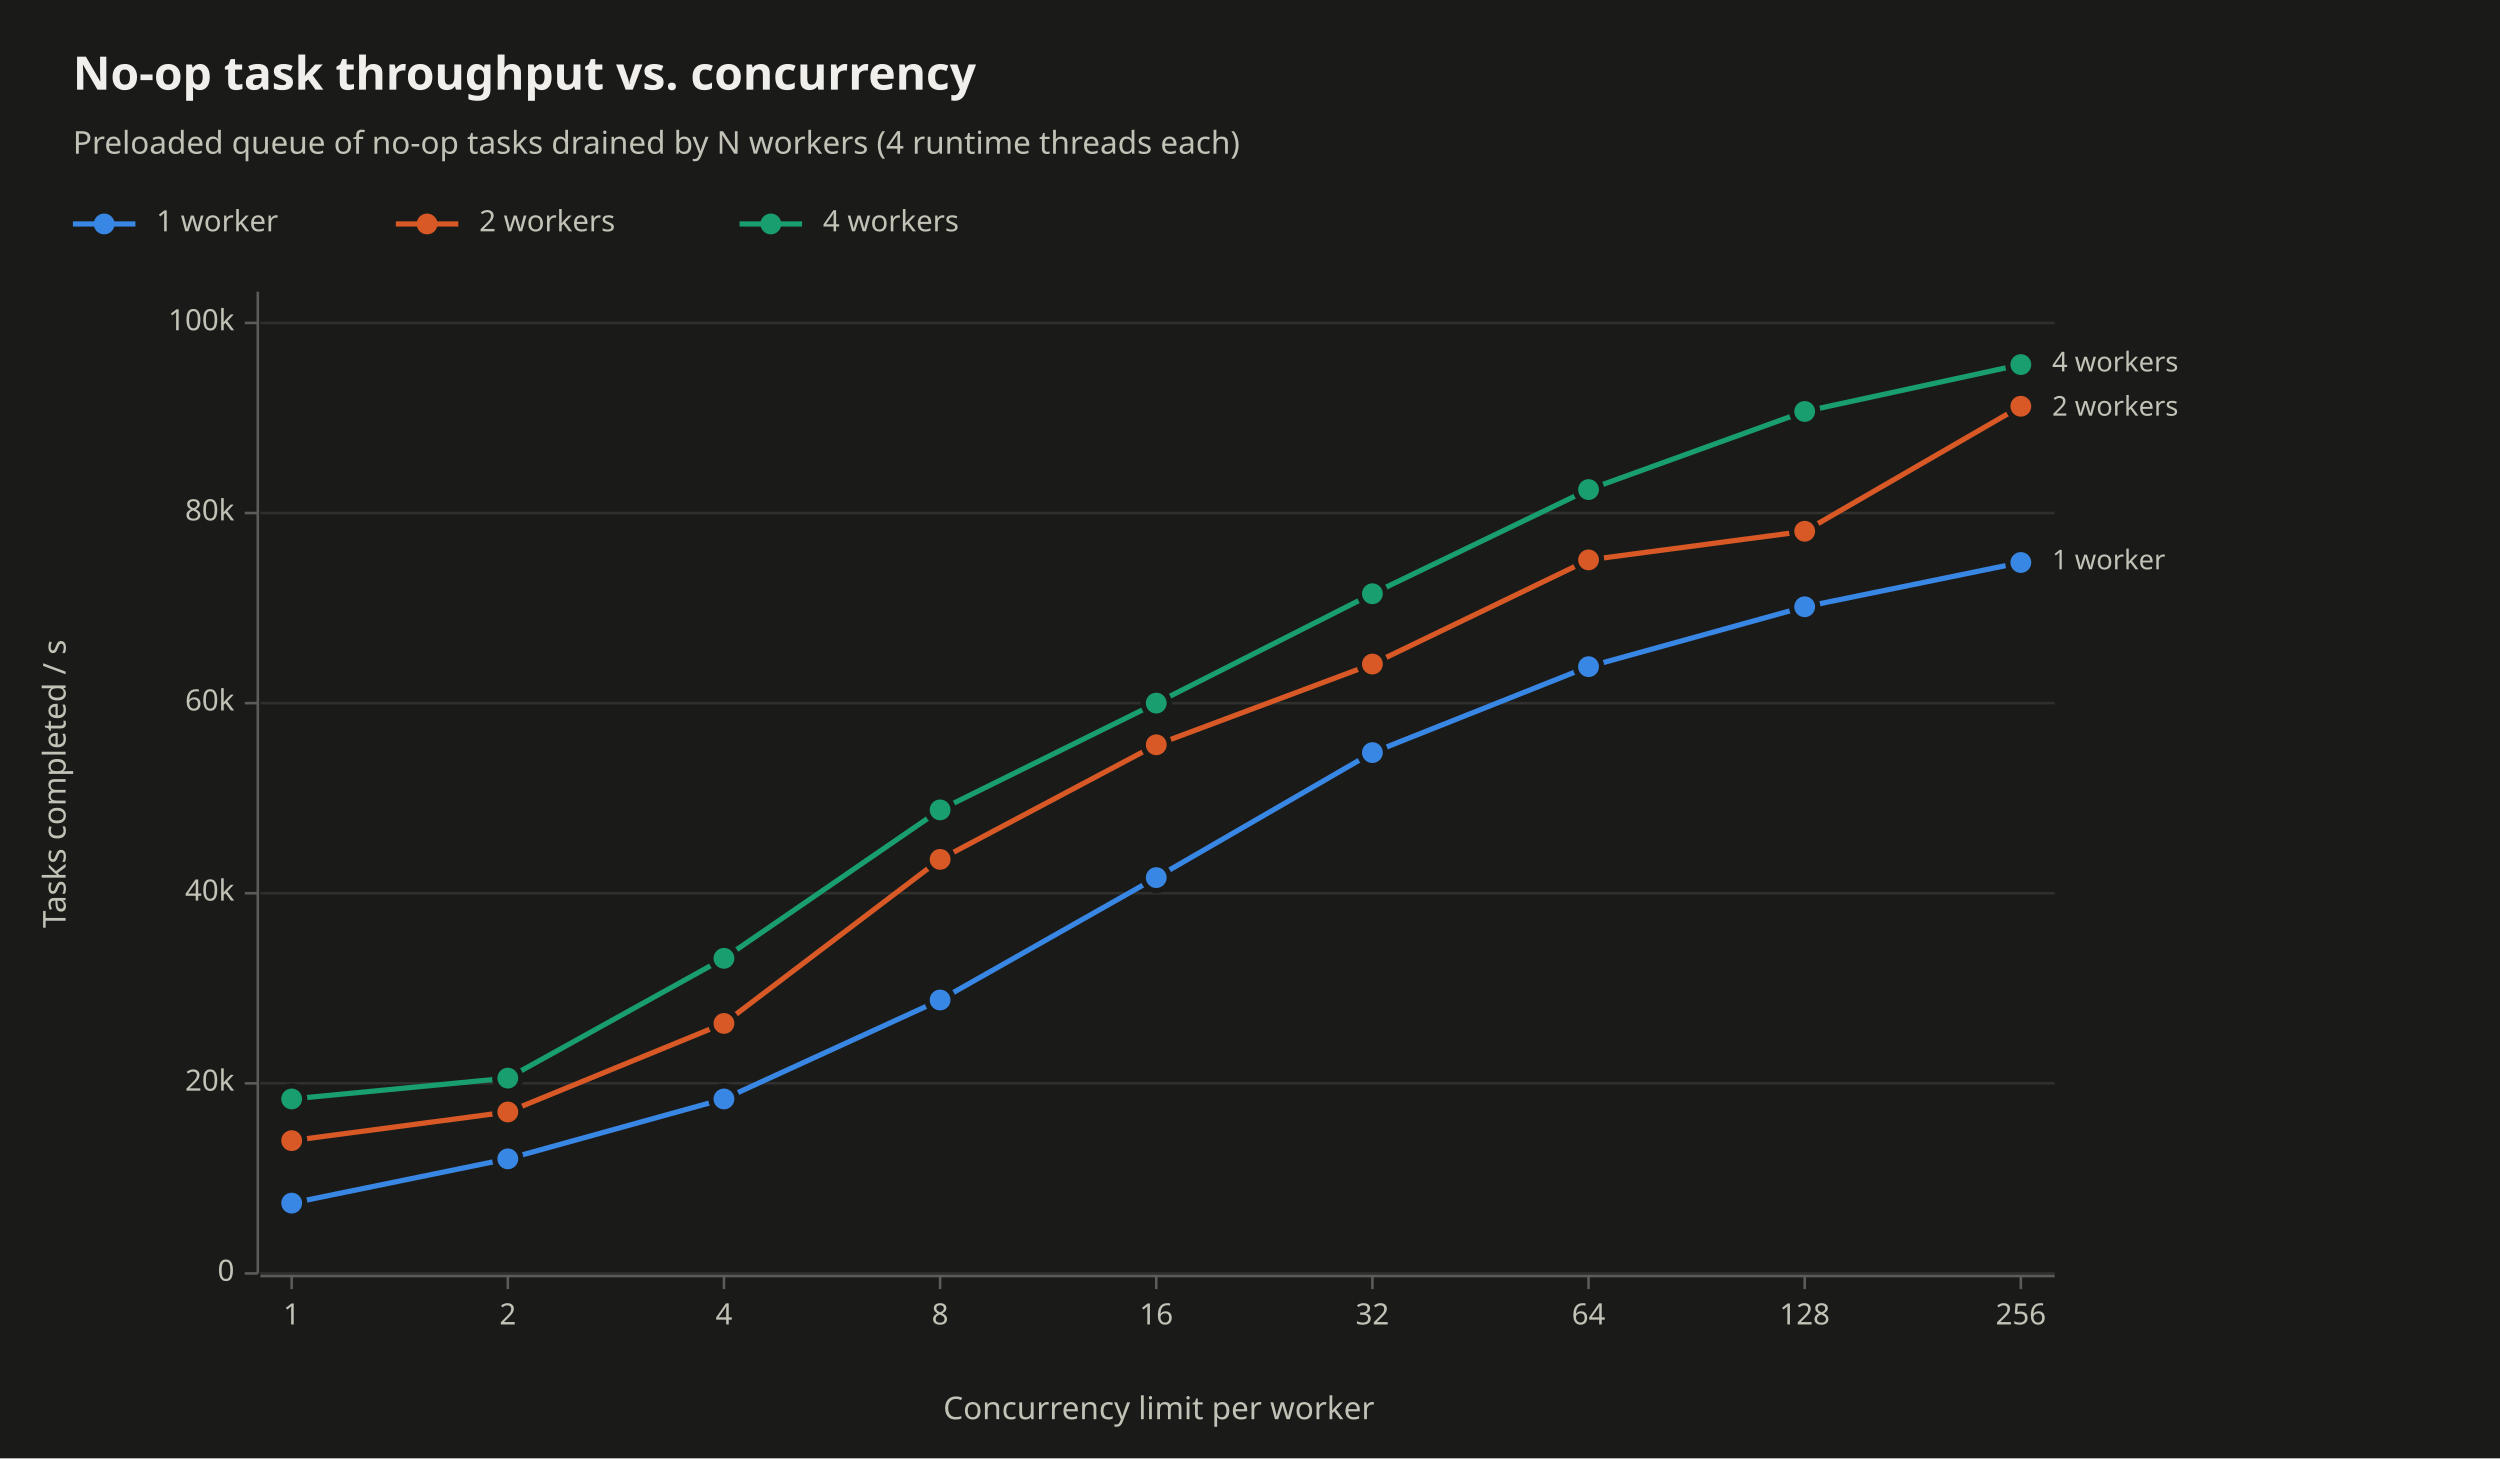
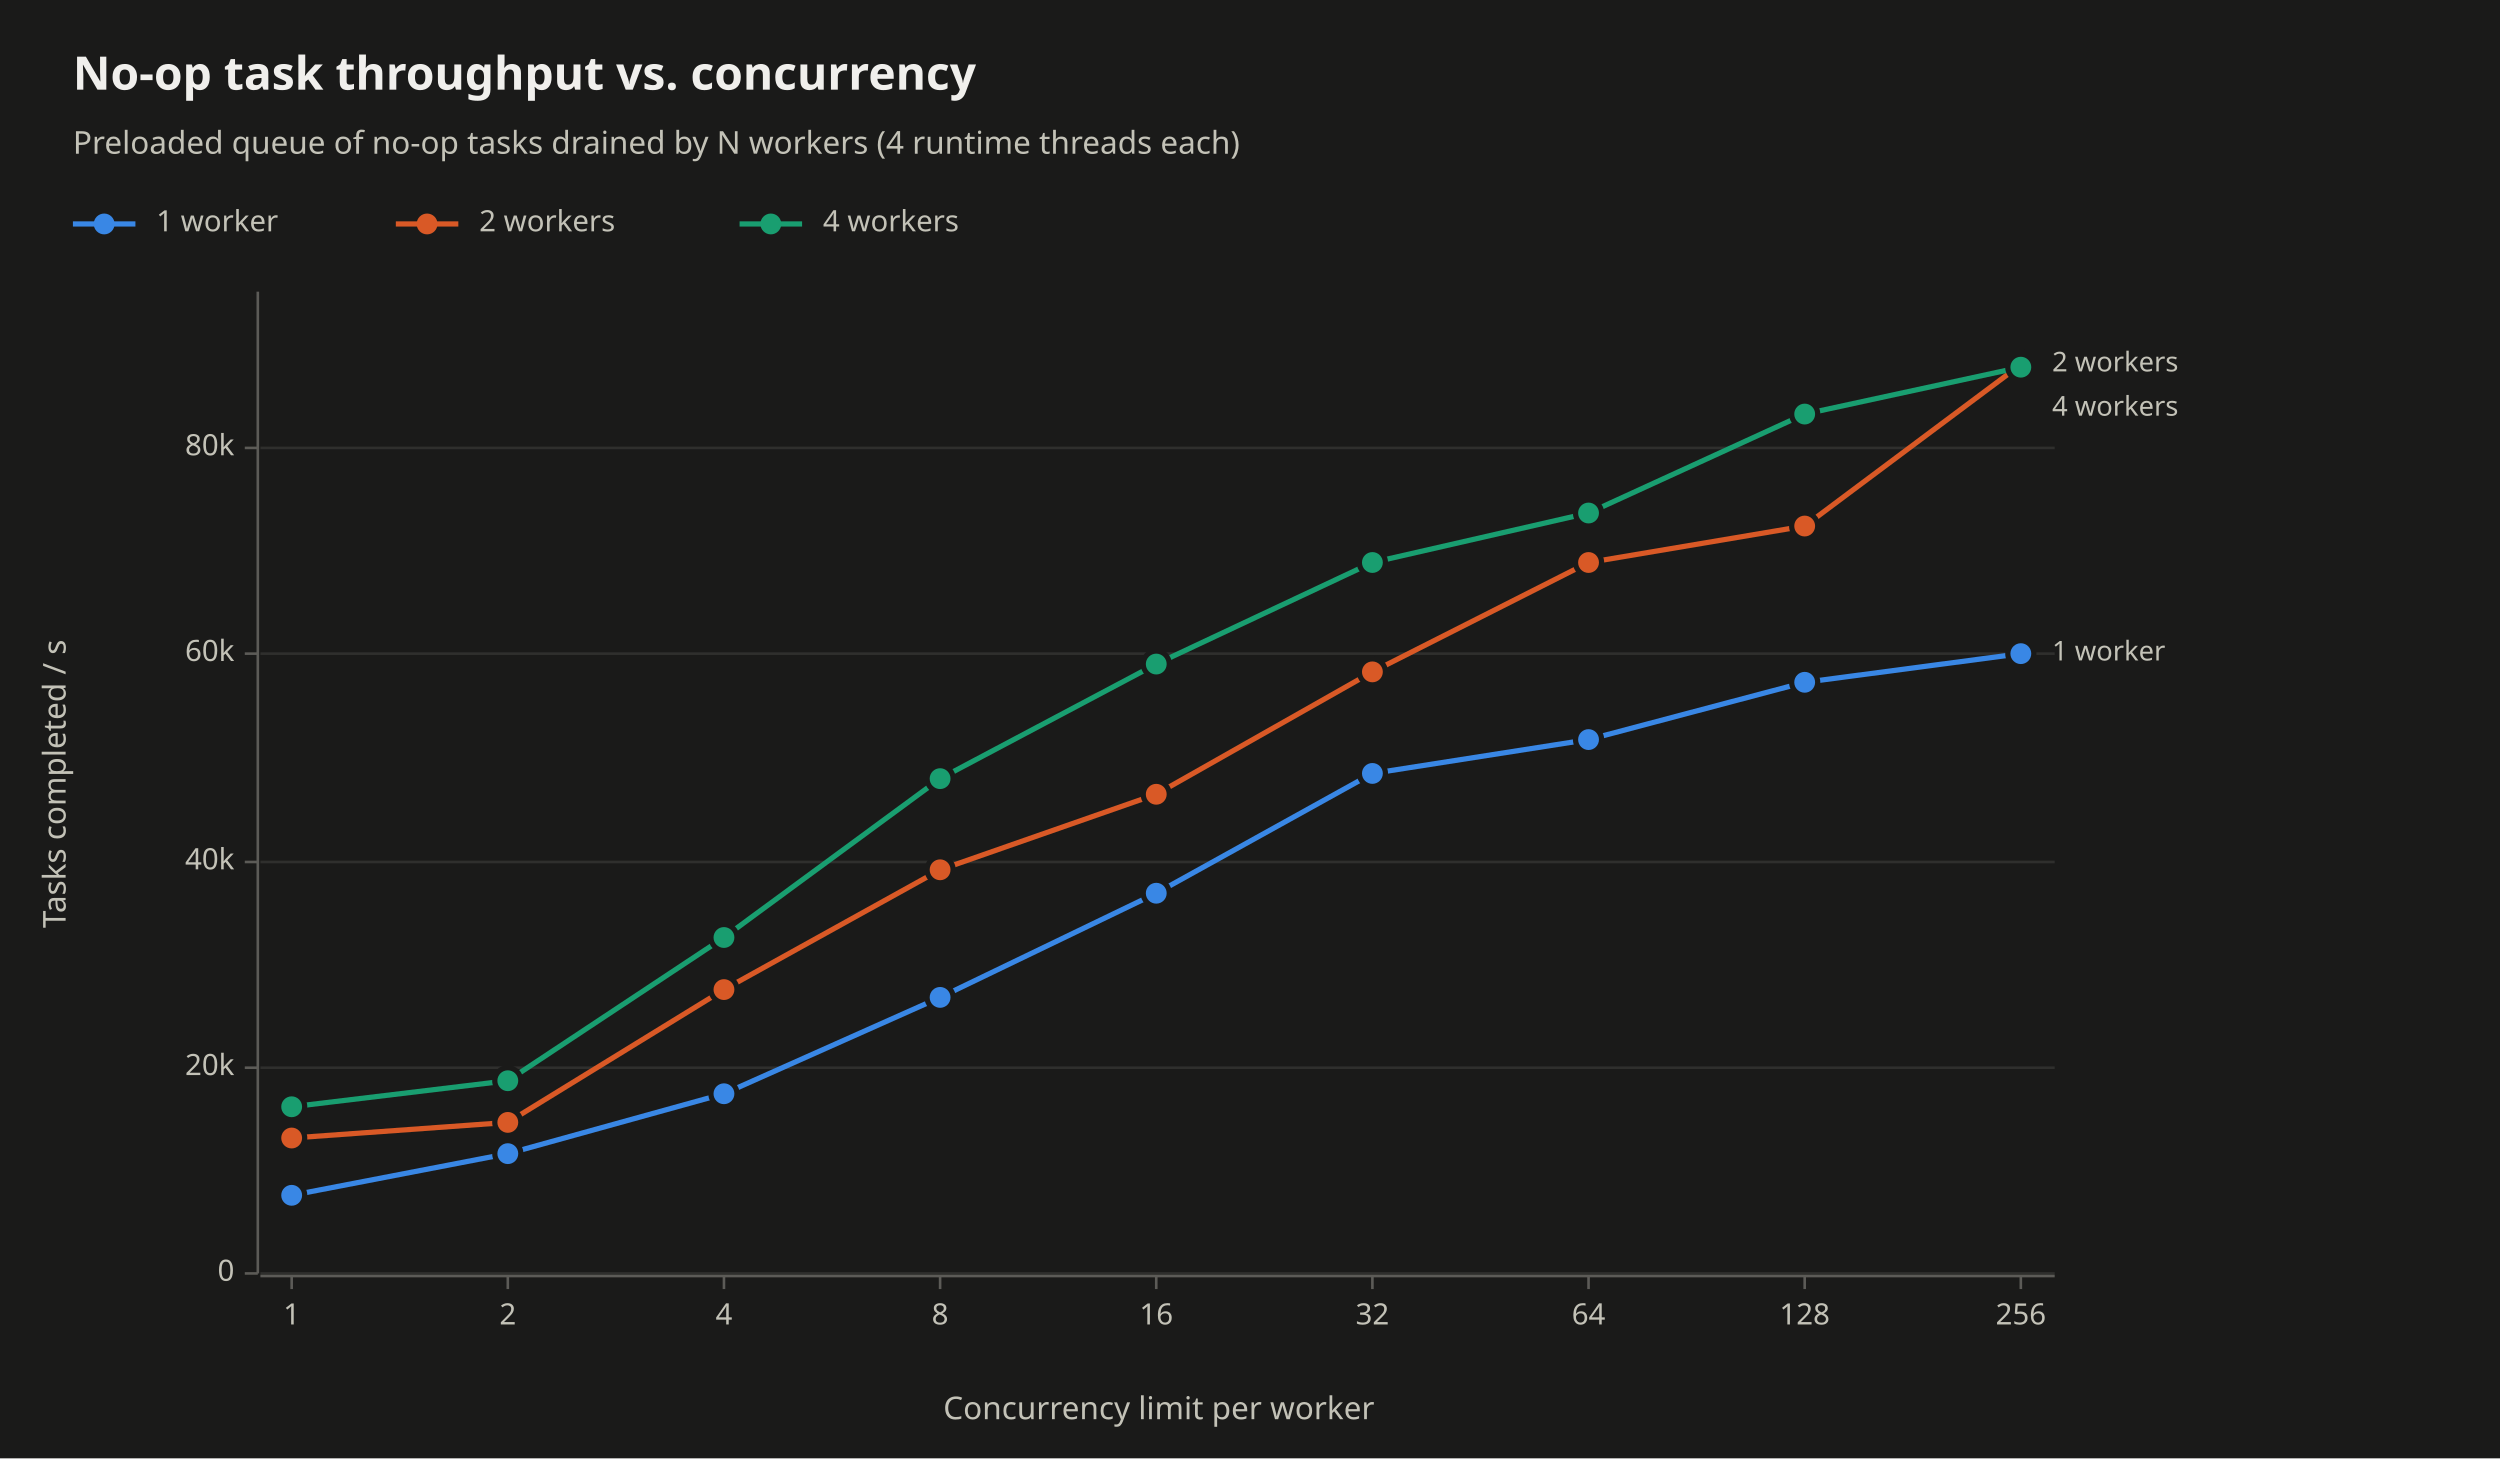
<svg xmlns="http://www.w3.org/2000/svg" width="960" height="560" viewBox="0 0 960 560">
  <rect x="0" y="0" width="960" height="560" opacity="1" fill="#1A1A19" stroke="none" />
  <text x="28" y="30" dy="0.5ex" text-anchor="start" font-family="sans-serif" font-size="17.742" opacity="1" fill="#F0EFEC" font-weight="bold">
No-op task throughput vs. concurrency
</text>
  <text x="28" y="56" dy="0.5ex" text-anchor="start" font-family="sans-serif" font-size="12.097" opacity="1" fill="#C3C2B7">
Preloaded queue of no-op tasks drained by N workers (4 runtime threads each)
</text>
  <polyline fill="none" opacity="1" stroke="#3987E5" stroke-width="2" points="28,86 52,86 " />
  <circle cx="40" cy="86" r="4" opacity="1" fill="#3987E5" stroke="none" stroke-width="1" />
  <text x="60" y="86" dy="0.5ex" text-anchor="start" font-family="sans-serif" font-size="11.29" opacity="1" fill="#C3C2B7">
1 worker
</text>
  <polyline fill="none" opacity="1" stroke="#D95926" stroke-width="2" points="152,86 176,86 " />
  <circle cx="164" cy="86" r="4" opacity="1" fill="#D95926" stroke="none" stroke-width="1" />
  <text x="184" y="86" dy="0.5ex" text-anchor="start" font-family="sans-serif" font-size="11.29" opacity="1" fill="#C3C2B7">
2 workers
</text>
  <polyline fill="none" opacity="1" stroke="#199E70" stroke-width="2" points="284,86 308,86 " />
  <circle cx="296" cy="86" r="4" opacity="1" fill="#199E70" stroke="none" stroke-width="1" />
  <text x="316" y="86" dy="0.5ex" text-anchor="start" font-family="sans-serif" font-size="11.29" opacity="1" fill="#C3C2B7">
4 workers
</text>
  <text x="16" y="301" dy="0.76em" text-anchor="middle" font-family="sans-serif" font-size="12.097" opacity="1" fill="#C3C2B7" transform="rotate(270, 16, 301)">
Tasks completed / s
</text>
  <text x="445" y="548" dy="-0.5ex" text-anchor="middle" font-family="sans-serif" font-size="12.097" opacity="1" fill="#C3C2B7">
Concurrency limit per worker
</text>
  <line opacity="1" stroke="#2F2F2D" stroke-width="1" x1="100" y1="489" x2="789" y2="489" />
-   <line opacity="1" stroke="#2F2F2D" stroke-width="1" x1="100" y1="416" x2="789" y2="416" />
-   <line opacity="1" stroke="#2F2F2D" stroke-width="1" x1="100" y1="343" x2="789" y2="343" />
-   <line opacity="1" stroke="#2F2F2D" stroke-width="1" x1="100" y1="270" x2="789" y2="270" />
-   <line opacity="1" stroke="#2F2F2D" stroke-width="1" x1="100" y1="197" x2="789" y2="197" />
-   <line opacity="1" stroke="#2F2F2D" stroke-width="1" x1="100" y1="124" x2="789" y2="124" />
+   <line opacity="1" stroke="#2F2F2D" stroke-width="1" x1="100" y1="410" x2="789" y2="410" />
+   <line opacity="1" stroke="#2F2F2D" stroke-width="1" x1="100" y1="331" x2="789" y2="331" />
+   <line opacity="1" stroke="#2F2F2D" stroke-width="1" x1="100" y1="251" x2="789" y2="251" />
+   <line opacity="1" stroke="#2F2F2D" stroke-width="1" x1="100" y1="172" x2="789" y2="172" />
  <polyline fill="none" opacity="1" stroke="#5C5B57" stroke-width="1" points="99,112 99,489 " />
  <text x="90" y="489" dy="0.5ex" text-anchor="end" font-family="sans-serif" font-size="11.29" opacity="1" fill="#C3C2B7">
0
</text>
  <polyline fill="none" opacity="1" stroke="#5C5B57" stroke-width="1" points="94,489 99,489 " />
-   <text x="90" y="416" dy="0.5ex" text-anchor="end" font-family="sans-serif" font-size="11.29" opacity="1" fill="#C3C2B7">
+   <text x="90" y="410" dy="0.5ex" text-anchor="end" font-family="sans-serif" font-size="11.29" opacity="1" fill="#C3C2B7">
20k
</text>
-   <polyline fill="none" opacity="1" stroke="#5C5B57" stroke-width="1" points="94,416 99,416 " />
-   <text x="90" y="343" dy="0.5ex" text-anchor="end" font-family="sans-serif" font-size="11.29" opacity="1" fill="#C3C2B7">
+   <polyline fill="none" opacity="1" stroke="#5C5B57" stroke-width="1" points="94,410 99,410 " />
+   <text x="90" y="331" dy="0.5ex" text-anchor="end" font-family="sans-serif" font-size="11.29" opacity="1" fill="#C3C2B7">
40k
</text>
-   <polyline fill="none" opacity="1" stroke="#5C5B57" stroke-width="1" points="94,343 99,343 " />
-   <text x="90" y="270" dy="0.5ex" text-anchor="end" font-family="sans-serif" font-size="11.29" opacity="1" fill="#C3C2B7">
+   <polyline fill="none" opacity="1" stroke="#5C5B57" stroke-width="1" points="94,331 99,331 " />
+   <text x="90" y="251" dy="0.5ex" text-anchor="end" font-family="sans-serif" font-size="11.29" opacity="1" fill="#C3C2B7">
60k
</text>
-   <polyline fill="none" opacity="1" stroke="#5C5B57" stroke-width="1" points="94,270 99,270 " />
-   <text x="90" y="197" dy="0.5ex" text-anchor="end" font-family="sans-serif" font-size="11.29" opacity="1" fill="#C3C2B7">
+   <polyline fill="none" opacity="1" stroke="#5C5B57" stroke-width="1" points="94,251 99,251 " />
+   <text x="90" y="172" dy="0.5ex" text-anchor="end" font-family="sans-serif" font-size="11.29" opacity="1" fill="#C3C2B7">
80k
</text>
-   <polyline fill="none" opacity="1" stroke="#5C5B57" stroke-width="1" points="94,197 99,197 " />
-   <text x="90" y="124" dy="0.5ex" text-anchor="end" font-family="sans-serif" font-size="11.29" opacity="1" fill="#C3C2B7">
- 100k
- </text>
-   <polyline fill="none" opacity="1" stroke="#5C5B57" stroke-width="1" points="94,124 99,124 " />
+   <polyline fill="none" opacity="1" stroke="#5C5B57" stroke-width="1" points="94,172 99,172 " />
  <polyline fill="none" opacity="1" stroke="#5C5B57" stroke-width="1" points="100,490 789,490 " />
  <text x="112" y="500" dy="0.76em" text-anchor="middle" font-family="sans-serif" font-size="11.29" opacity="1" fill="#C3C2B7">
1
</text>
  <polyline fill="none" opacity="1" stroke="#5C5B57" stroke-width="1" points="112,490 112,495 " />
  <text x="195" y="500" dy="0.76em" text-anchor="middle" font-family="sans-serif" font-size="11.29" opacity="1" fill="#C3C2B7">
2
</text>
  <polyline fill="none" opacity="1" stroke="#5C5B57" stroke-width="1" points="195,490 195,495 " />
  <text x="278" y="500" dy="0.76em" text-anchor="middle" font-family="sans-serif" font-size="11.29" opacity="1" fill="#C3C2B7">
4
</text>
  <polyline fill="none" opacity="1" stroke="#5C5B57" stroke-width="1" points="278,490 278,495 " />
  <text x="361" y="500" dy="0.76em" text-anchor="middle" font-family="sans-serif" font-size="11.29" opacity="1" fill="#C3C2B7">
8
</text>
  <polyline fill="none" opacity="1" stroke="#5C5B57" stroke-width="1" points="361,490 361,495 " />
  <text x="444" y="500" dy="0.76em" text-anchor="middle" font-family="sans-serif" font-size="11.29" opacity="1" fill="#C3C2B7">
16
</text>
  <polyline fill="none" opacity="1" stroke="#5C5B57" stroke-width="1" points="444,490 444,495 " />
  <text x="527" y="500" dy="0.76em" text-anchor="middle" font-family="sans-serif" font-size="11.29" opacity="1" fill="#C3C2B7">
32
</text>
  <polyline fill="none" opacity="1" stroke="#5C5B57" stroke-width="1" points="527,490 527,495 " />
  <text x="610" y="500" dy="0.76em" text-anchor="middle" font-family="sans-serif" font-size="11.29" opacity="1" fill="#C3C2B7">
64
</text>
  <polyline fill="none" opacity="1" stroke="#5C5B57" stroke-width="1" points="610,490 610,495 " />
  <text x="693" y="500" dy="0.76em" text-anchor="middle" font-family="sans-serif" font-size="11.29" opacity="1" fill="#C3C2B7">
128
</text>
  <polyline fill="none" opacity="1" stroke="#5C5B57" stroke-width="1" points="693,490 693,495 " />
  <text x="776" y="500" dy="0.76em" text-anchor="middle" font-family="sans-serif" font-size="11.29" opacity="1" fill="#C3C2B7">
256
</text>
  <polyline fill="none" opacity="1" stroke="#5C5B57" stroke-width="1" points="776,490 776,495 " />
-   <polyline fill="none" opacity="1" stroke="#3987E5" stroke-width="2" points="112,462 195,445 278,422 361,384 444,337 527,289 610,256 693,233 776,216 " />
-   <circle cx="112" cy="462" r="6" opacity="1" fill="#1A1A19" stroke="none" stroke-width="1" />
-   <circle cx="195" cy="445" r="6" opacity="1" fill="#1A1A19" stroke="none" stroke-width="1" />
-   <circle cx="278" cy="422" r="6" opacity="1" fill="#1A1A19" stroke="none" stroke-width="1" />
-   <circle cx="361" cy="384" r="6" opacity="1" fill="#1A1A19" stroke="none" stroke-width="1" />
-   <circle cx="444" cy="337" r="6" opacity="1" fill="#1A1A19" stroke="none" stroke-width="1" />
-   <circle cx="527" cy="289" r="6" opacity="1" fill="#1A1A19" stroke="none" stroke-width="1" />
-   <circle cx="610" cy="256" r="6" opacity="1" fill="#1A1A19" stroke="none" stroke-width="1" />
-   <circle cx="693" cy="233" r="6" opacity="1" fill="#1A1A19" stroke="none" stroke-width="1" />
-   <circle cx="776" cy="216" r="6" opacity="1" fill="#1A1A19" stroke="none" stroke-width="1" />
-   <circle cx="112" cy="462" r="4" opacity="1" fill="#3987E5" stroke="none" stroke-width="1" />
-   <circle cx="195" cy="445" r="4" opacity="1" fill="#3987E5" stroke="none" stroke-width="1" />
-   <circle cx="278" cy="422" r="4" opacity="1" fill="#3987E5" stroke="none" stroke-width="1" />
-   <circle cx="361" cy="384" r="4" opacity="1" fill="#3987E5" stroke="none" stroke-width="1" />
-   <circle cx="444" cy="337" r="4" opacity="1" fill="#3987E5" stroke="none" stroke-width="1" />
-   <circle cx="527" cy="289" r="4" opacity="1" fill="#3987E5" stroke="none" stroke-width="1" />
-   <circle cx="610" cy="256" r="4" opacity="1" fill="#3987E5" stroke="none" stroke-width="1" />
-   <circle cx="693" cy="233" r="4" opacity="1" fill="#3987E5" stroke="none" stroke-width="1" />
-   <circle cx="776" cy="216" r="4" opacity="1" fill="#3987E5" stroke="none" stroke-width="1" />
-   <polyline fill="none" opacity="1" stroke="#D95926" stroke-width="2" points="112,438 195,427 278,393 361,330 444,286 527,255 610,215 693,204 776,156 " />
-   <circle cx="112" cy="438" r="6" opacity="1" fill="#1A1A19" stroke="none" stroke-width="1" />
-   <circle cx="195" cy="427" r="6" opacity="1" fill="#1A1A19" stroke="none" stroke-width="1" />
-   <circle cx="278" cy="393" r="6" opacity="1" fill="#1A1A19" stroke="none" stroke-width="1" />
-   <circle cx="361" cy="330" r="6" opacity="1" fill="#1A1A19" stroke="none" stroke-width="1" />
-   <circle cx="444" cy="286" r="6" opacity="1" fill="#1A1A19" stroke="none" stroke-width="1" />
-   <circle cx="527" cy="255" r="6" opacity="1" fill="#1A1A19" stroke="none" stroke-width="1" />
-   <circle cx="610" cy="215" r="6" opacity="1" fill="#1A1A19" stroke="none" stroke-width="1" />
-   <circle cx="693" cy="204" r="6" opacity="1" fill="#1A1A19" stroke="none" stroke-width="1" />
-   <circle cx="776" cy="156" r="6" opacity="1" fill="#1A1A19" stroke="none" stroke-width="1" />
-   <circle cx="112" cy="438" r="4" opacity="1" fill="#D95926" stroke="none" stroke-width="1" />
-   <circle cx="195" cy="427" r="4" opacity="1" fill="#D95926" stroke="none" stroke-width="1" />
-   <circle cx="278" cy="393" r="4" opacity="1" fill="#D95926" stroke="none" stroke-width="1" />
-   <circle cx="361" cy="330" r="4" opacity="1" fill="#D95926" stroke="none" stroke-width="1" />
-   <circle cx="444" cy="286" r="4" opacity="1" fill="#D95926" stroke="none" stroke-width="1" />
-   <circle cx="527" cy="255" r="4" opacity="1" fill="#D95926" stroke="none" stroke-width="1" />
-   <circle cx="610" cy="215" r="4" opacity="1" fill="#D95926" stroke="none" stroke-width="1" />
-   <circle cx="693" cy="204" r="4" opacity="1" fill="#D95926" stroke="none" stroke-width="1" />
-   <circle cx="776" cy="156" r="4" opacity="1" fill="#D95926" stroke="none" stroke-width="1" />
-   <polyline fill="none" opacity="1" stroke="#199E70" stroke-width="2" points="112,422 195,414 278,368 361,311 444,270 527,228 610,188 693,158 776,140 " />
-   <circle cx="112" cy="422" r="6" opacity="1" fill="#1A1A19" stroke="none" stroke-width="1" />
-   <circle cx="195" cy="414" r="6" opacity="1" fill="#1A1A19" stroke="none" stroke-width="1" />
-   <circle cx="278" cy="368" r="6" opacity="1" fill="#1A1A19" stroke="none" stroke-width="1" />
-   <circle cx="361" cy="311" r="6" opacity="1" fill="#1A1A19" stroke="none" stroke-width="1" />
-   <circle cx="444" cy="270" r="6" opacity="1" fill="#1A1A19" stroke="none" stroke-width="1" />
-   <circle cx="527" cy="228" r="6" opacity="1" fill="#1A1A19" stroke="none" stroke-width="1" />
-   <circle cx="610" cy="188" r="6" opacity="1" fill="#1A1A19" stroke="none" stroke-width="1" />
-   <circle cx="693" cy="158" r="6" opacity="1" fill="#1A1A19" stroke="none" stroke-width="1" />
+   <polyline fill="none" opacity="1" stroke="#3987E5" stroke-width="2" points="112,459 195,443 278,420 361,383 444,343 527,297 610,284 693,262 776,251 " />
+   <circle cx="112" cy="459" r="6" opacity="1" fill="#1A1A19" stroke="none" stroke-width="1" />
+   <circle cx="195" cy="443" r="6" opacity="1" fill="#1A1A19" stroke="none" stroke-width="1" />
+   <circle cx="278" cy="420" r="6" opacity="1" fill="#1A1A19" stroke="none" stroke-width="1" />
+   <circle cx="361" cy="383" r="6" opacity="1" fill="#1A1A19" stroke="none" stroke-width="1" />
+   <circle cx="444" cy="343" r="6" opacity="1" fill="#1A1A19" stroke="none" stroke-width="1" />
+   <circle cx="527" cy="297" r="6" opacity="1" fill="#1A1A19" stroke="none" stroke-width="1" />
+   <circle cx="610" cy="284" r="6" opacity="1" fill="#1A1A19" stroke="none" stroke-width="1" />
+   <circle cx="693" cy="262" r="6" opacity="1" fill="#1A1A19" stroke="none" stroke-width="1" />
+   <circle cx="776" cy="251" r="6" opacity="1" fill="#1A1A19" stroke="none" stroke-width="1" />
+   <circle cx="112" cy="459" r="4" opacity="1" fill="#3987E5" stroke="none" stroke-width="1" />
+   <circle cx="195" cy="443" r="4" opacity="1" fill="#3987E5" stroke="none" stroke-width="1" />
+   <circle cx="278" cy="420" r="4" opacity="1" fill="#3987E5" stroke="none" stroke-width="1" />
+   <circle cx="361" cy="383" r="4" opacity="1" fill="#3987E5" stroke="none" stroke-width="1" />
+   <circle cx="444" cy="343" r="4" opacity="1" fill="#3987E5" stroke="none" stroke-width="1" />
+   <circle cx="527" cy="297" r="4" opacity="1" fill="#3987E5" stroke="none" stroke-width="1" />
+   <circle cx="610" cy="284" r="4" opacity="1" fill="#3987E5" stroke="none" stroke-width="1" />
+   <circle cx="693" cy="262" r="4" opacity="1" fill="#3987E5" stroke="none" stroke-width="1" />
+   <circle cx="776" cy="251" r="4" opacity="1" fill="#3987E5" stroke="none" stroke-width="1" />
+   <polyline fill="none" opacity="1" stroke="#D95926" stroke-width="2" points="112,437 195,431 278,380 361,334 444,305 527,258 610,216 693,202 776,140 " />
+   <circle cx="112" cy="437" r="6" opacity="1" fill="#1A1A19" stroke="none" stroke-width="1" />
+   <circle cx="195" cy="431" r="6" opacity="1" fill="#1A1A19" stroke="none" stroke-width="1" />
+   <circle cx="278" cy="380" r="6" opacity="1" fill="#1A1A19" stroke="none" stroke-width="1" />
+   <circle cx="361" cy="334" r="6" opacity="1" fill="#1A1A19" stroke="none" stroke-width="1" />
+   <circle cx="444" cy="305" r="6" opacity="1" fill="#1A1A19" stroke="none" stroke-width="1" />
+   <circle cx="527" cy="258" r="6" opacity="1" fill="#1A1A19" stroke="none" stroke-width="1" />
+   <circle cx="610" cy="216" r="6" opacity="1" fill="#1A1A19" stroke="none" stroke-width="1" />
+   <circle cx="693" cy="202" r="6" opacity="1" fill="#1A1A19" stroke="none" stroke-width="1" />
  <circle cx="776" cy="140" r="6" opacity="1" fill="#1A1A19" stroke="none" stroke-width="1" />
-   <circle cx="112" cy="422" r="4" opacity="1" fill="#199E70" stroke="none" stroke-width="1" />
-   <circle cx="195" cy="414" r="4" opacity="1" fill="#199E70" stroke="none" stroke-width="1" />
-   <circle cx="278" cy="368" r="4" opacity="1" fill="#199E70" stroke="none" stroke-width="1" />
-   <circle cx="361" cy="311" r="4" opacity="1" fill="#199E70" stroke="none" stroke-width="1" />
-   <circle cx="444" cy="270" r="4" opacity="1" fill="#199E70" stroke="none" stroke-width="1" />
-   <circle cx="527" cy="228" r="4" opacity="1" fill="#199E70" stroke="none" stroke-width="1" />
-   <circle cx="610" cy="188" r="4" opacity="1" fill="#199E70" stroke="none" stroke-width="1" />
-   <circle cx="693" cy="158" r="4" opacity="1" fill="#199E70" stroke="none" stroke-width="1" />
-   <circle cx="776" cy="140" r="4" opacity="1" fill="#199E70" stroke="none" stroke-width="1" />
+   <circle cx="112" cy="437" r="4" opacity="1" fill="#D95926" stroke="none" stroke-width="1" />
+   <circle cx="195" cy="431" r="4" opacity="1" fill="#D95926" stroke="none" stroke-width="1" />
+   <circle cx="278" cy="380" r="4" opacity="1" fill="#D95926" stroke="none" stroke-width="1" />
+   <circle cx="361" cy="334" r="4" opacity="1" fill="#D95926" stroke="none" stroke-width="1" />
+   <circle cx="444" cy="305" r="4" opacity="1" fill="#D95926" stroke="none" stroke-width="1" />
+   <circle cx="527" cy="258" r="4" opacity="1" fill="#D95926" stroke="none" stroke-width="1" />
+   <circle cx="610" cy="216" r="4" opacity="1" fill="#D95926" stroke="none" stroke-width="1" />
+   <circle cx="693" cy="202" r="4" opacity="1" fill="#D95926" stroke="none" stroke-width="1" />
+   <circle cx="776" cy="140" r="4" opacity="1" fill="#D95926" stroke="none" stroke-width="1" />
+   <polyline fill="none" opacity="1" stroke="#199E70" stroke-width="2" points="112,425 195,415 278,360 361,299 444,255 527,216 610,197 693,159 776,141 " />
+   <circle cx="112" cy="425" r="6" opacity="1" fill="#1A1A19" stroke="none" stroke-width="1" />
+   <circle cx="195" cy="415" r="6" opacity="1" fill="#1A1A19" stroke="none" stroke-width="1" />
+   <circle cx="278" cy="360" r="6" opacity="1" fill="#1A1A19" stroke="none" stroke-width="1" />
+   <circle cx="361" cy="299" r="6" opacity="1" fill="#1A1A19" stroke="none" stroke-width="1" />
+   <circle cx="444" cy="255" r="6" opacity="1" fill="#1A1A19" stroke="none" stroke-width="1" />
+   <circle cx="527" cy="216" r="6" opacity="1" fill="#1A1A19" stroke="none" stroke-width="1" />
+   <circle cx="610" cy="197" r="6" opacity="1" fill="#1A1A19" stroke="none" stroke-width="1" />
+   <circle cx="693" cy="159" r="6" opacity="1" fill="#1A1A19" stroke="none" stroke-width="1" />
+   <circle cx="776" cy="141" r="6" opacity="1" fill="#1A1A19" stroke="none" stroke-width="1" />
+   <circle cx="112" cy="425" r="4" opacity="1" fill="#199E70" stroke="none" stroke-width="1" />
+   <circle cx="195" cy="415" r="4" opacity="1" fill="#199E70" stroke="none" stroke-width="1" />
+   <circle cx="278" cy="360" r="4" opacity="1" fill="#199E70" stroke="none" stroke-width="1" />
+   <circle cx="361" cy="299" r="4" opacity="1" fill="#199E70" stroke="none" stroke-width="1" />
+   <circle cx="444" cy="255" r="4" opacity="1" fill="#199E70" stroke="none" stroke-width="1" />
+   <circle cx="527" cy="216" r="4" opacity="1" fill="#199E70" stroke="none" stroke-width="1" />
+   <circle cx="610" cy="197" r="4" opacity="1" fill="#199E70" stroke="none" stroke-width="1" />
+   <circle cx="693" cy="159" r="4" opacity="1" fill="#199E70" stroke="none" stroke-width="1" />
+   <circle cx="776" cy="141" r="4" opacity="1" fill="#199E70" stroke="none" stroke-width="1" />
  <text x="788" y="140" dy="0.5ex" text-anchor="start" font-family="sans-serif" font-size="10.484" opacity="1" fill="#C3C2B7">
+ 2 workers
+ </text>
+   <text x="788" y="157" dy="0.5ex" text-anchor="start" font-family="sans-serif" font-size="10.484" opacity="1" fill="#C3C2B7">
4 workers
</text>
-   <text x="788" y="157" dy="0.5ex" text-anchor="start" font-family="sans-serif" font-size="10.484" opacity="1" fill="#C3C2B7">
- 2 workers
- </text>
-   <text x="788" y="216" dy="0.5ex" text-anchor="start" font-family="sans-serif" font-size="10.484" opacity="1" fill="#C3C2B7">
+   <text x="788" y="251" dy="0.5ex" text-anchor="start" font-family="sans-serif" font-size="10.484" opacity="1" fill="#C3C2B7">
1 worker
</text>
</svg>
